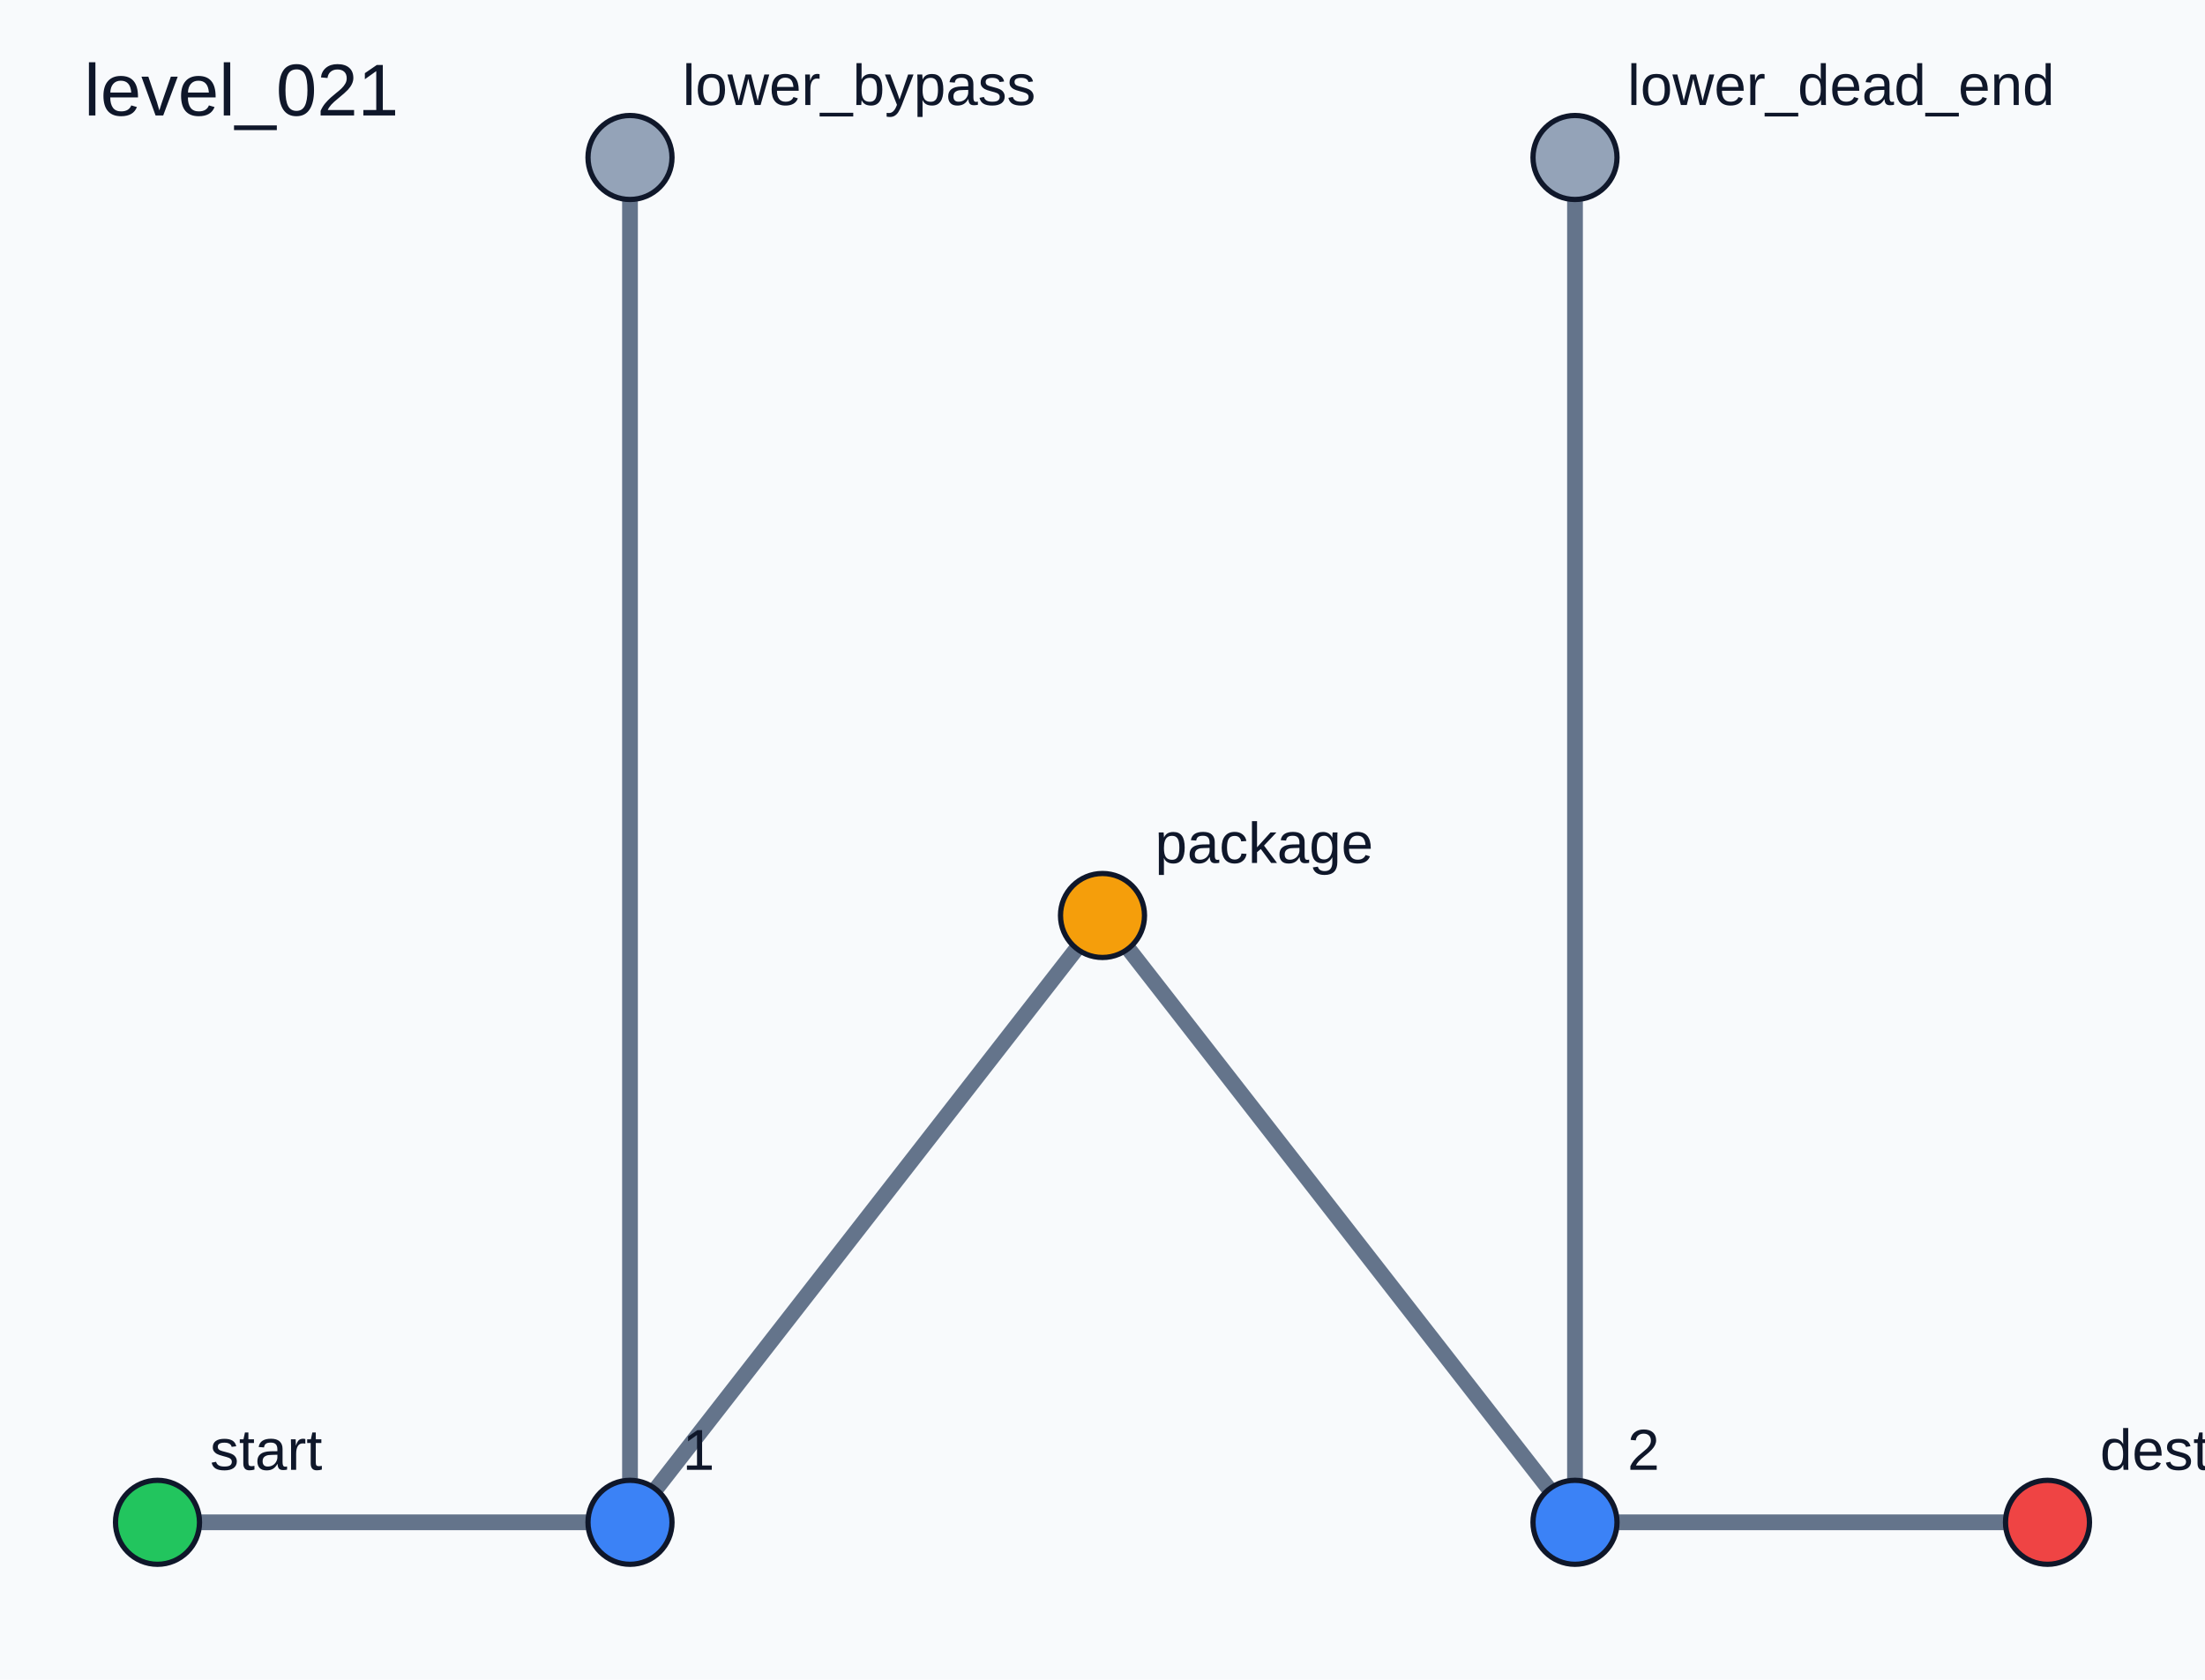
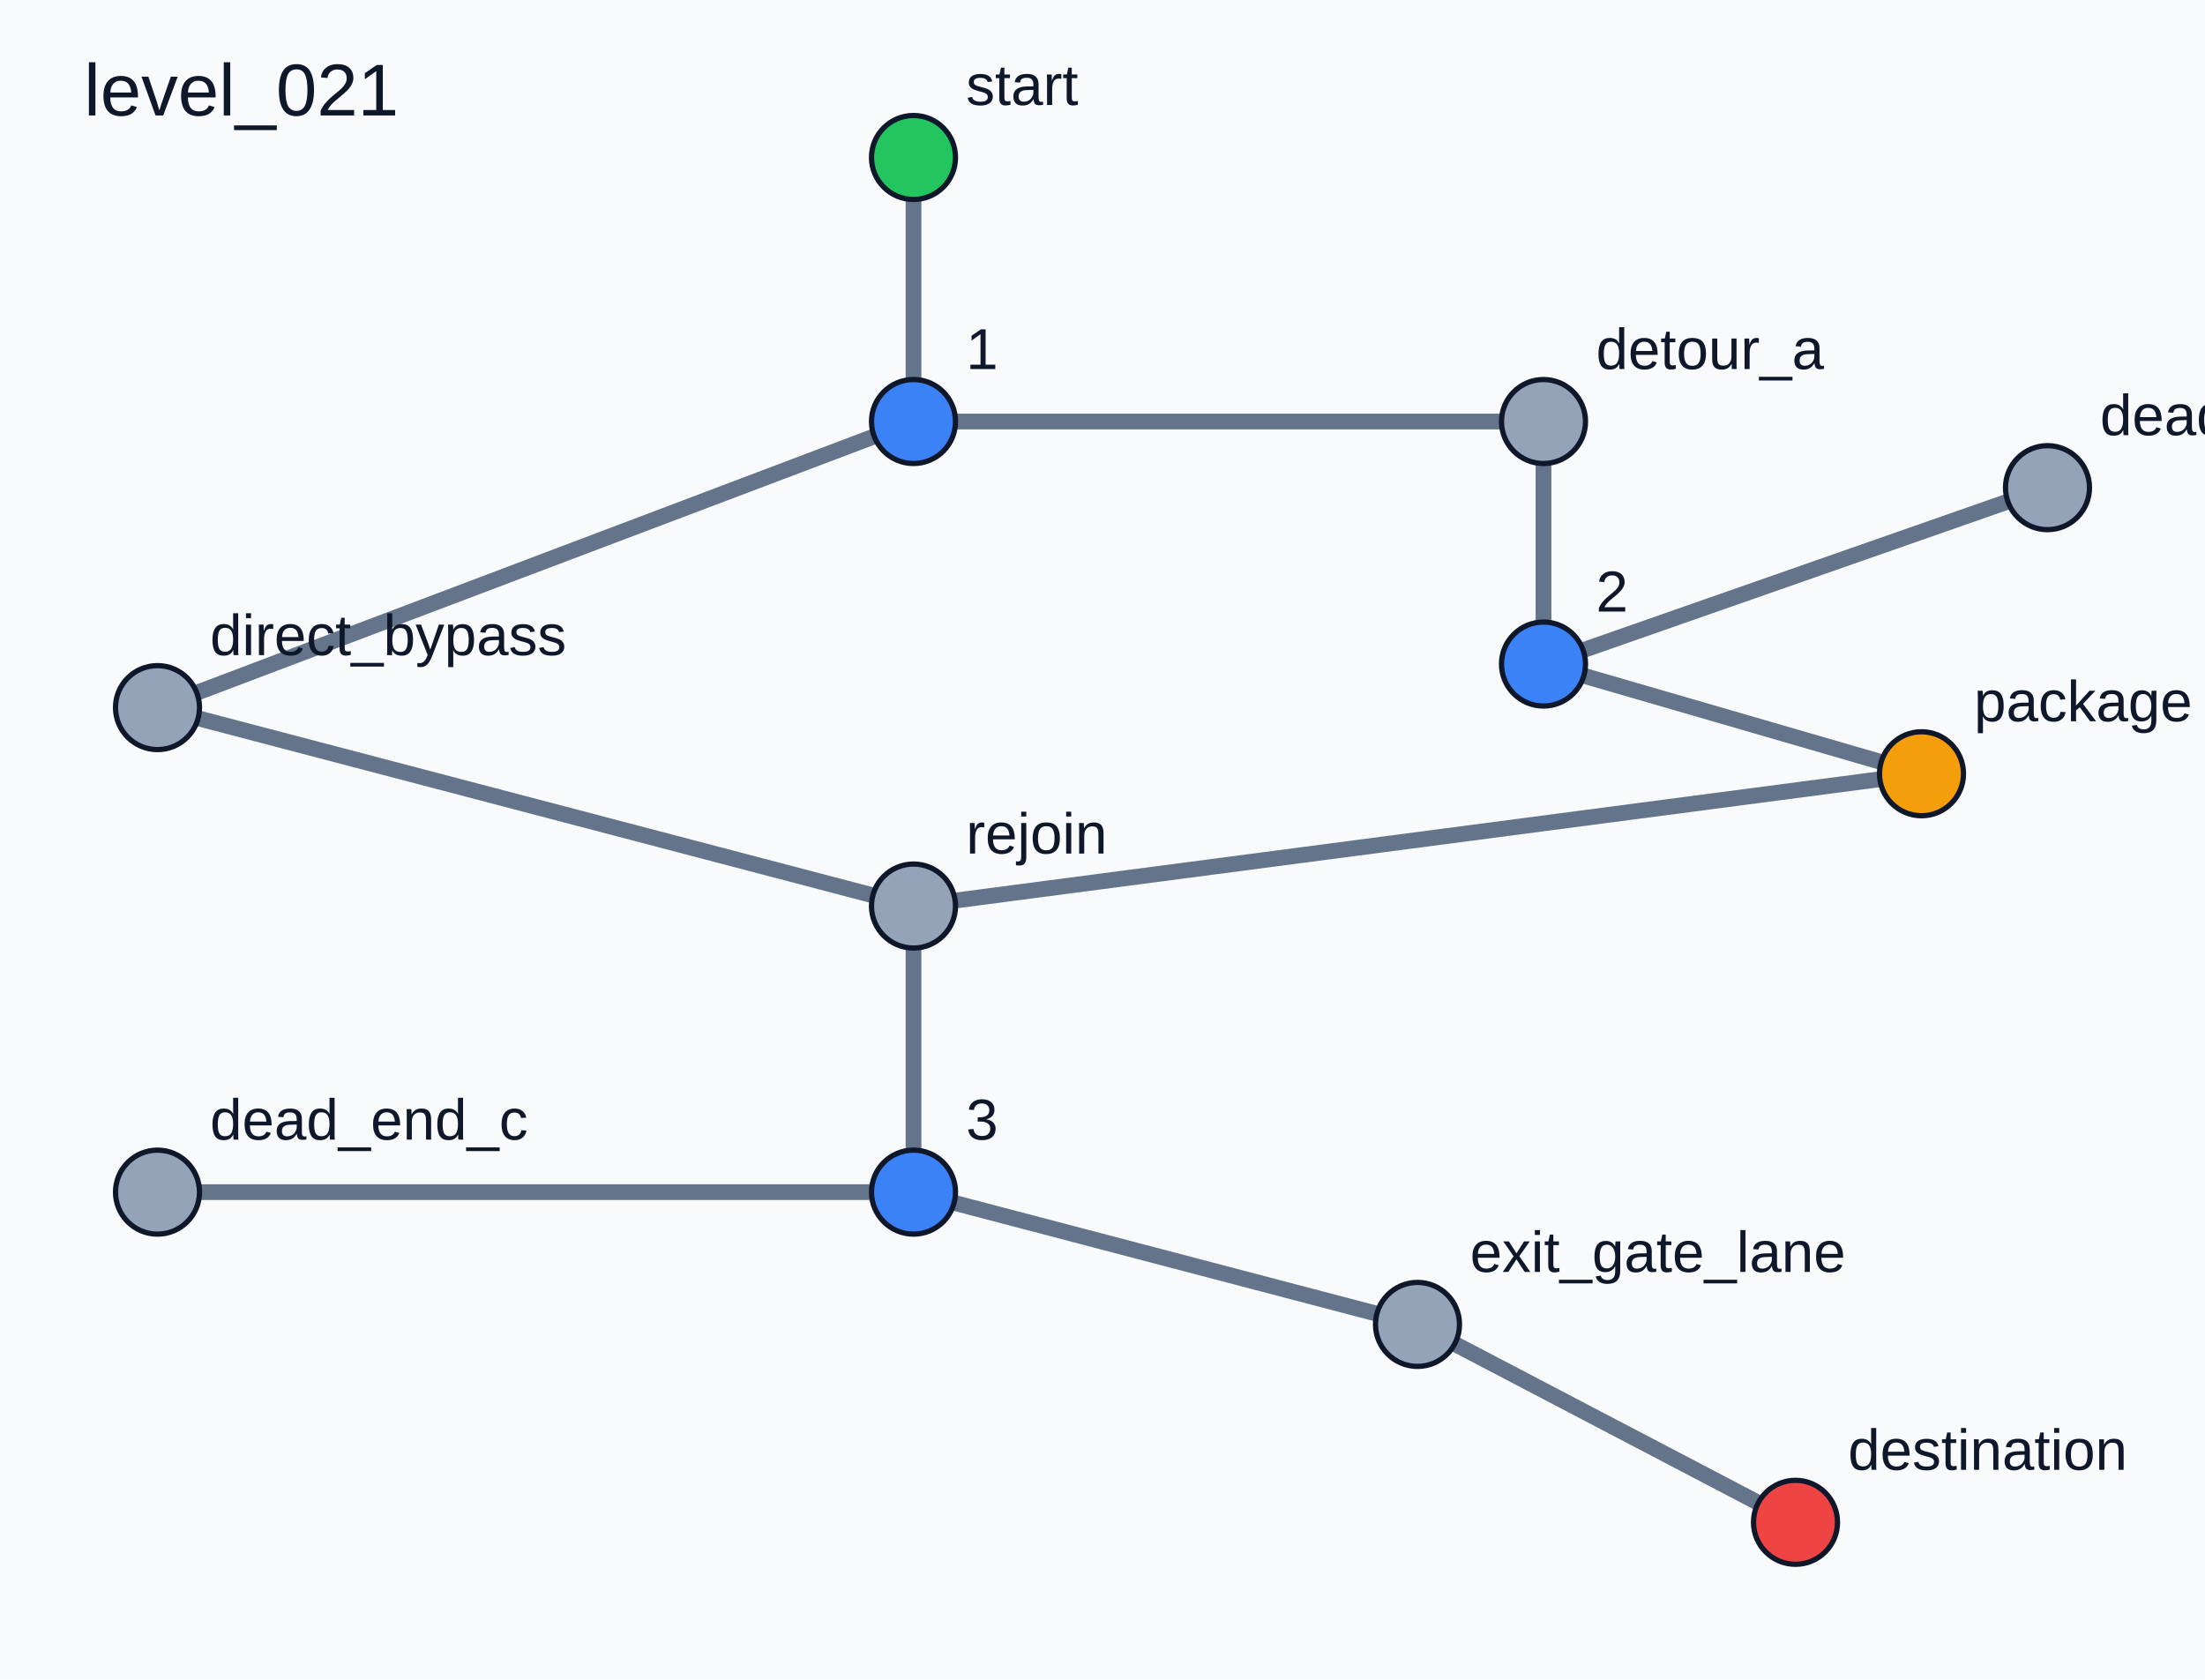
<svg xmlns="http://www.w3.org/2000/svg" width="420" height="320" viewBox="0 0 420 320">
  <rect width="100%" height="100%" fill="#f8fafc" />
  <text x="16" y="22" font-family="Arial" font-size="14" fill="#0f172a">level_021</text>
-   <line x1="30.0" y1="290.0" x2="120.0" y2="290.0" stroke="#64748b" stroke-width="3" />
-   <line x1="120.0" y1="290.0" x2="120.0" y2="30.0" stroke="#64748b" stroke-width="3" />
-   <line x1="120.0" y1="290.0" x2="210.0" y2="174.4" stroke="#64748b" stroke-width="3" />
-   <line x1="210.0" y1="174.4" x2="300.0" y2="290.0" stroke="#64748b" stroke-width="3" />
-   <line x1="300.0" y1="290.0" x2="300.0" y2="30.0" stroke="#64748b" stroke-width="3" />
-   <line x1="300.0" y1="290.0" x2="390.0" y2="290.0" stroke="#64748b" stroke-width="3" />
-   <circle cx="30.0" cy="290.0" r="8" fill="#22c55e" stroke="#0f172a" stroke-width="1" />
-   <text x="40.0" y="280.0" font-family="Arial" font-size="11" fill="#0f172a">start</text>
-   <circle cx="120.0" cy="290.0" r="8" fill="#3b82f6" stroke="#0f172a" stroke-width="1" />
-   <text x="130.0" y="280.0" font-family="Arial" font-size="11" fill="#0f172a">1</text>
-   <circle cx="120.0" cy="30.0" r="8" fill="#94a3b8" stroke="#0f172a" stroke-width="1" />
-   <text x="130.0" y="20.0" font-family="Arial" font-size="11" fill="#0f172a">lower_bypass</text>
-   <circle cx="210.0" cy="174.4" r="8" fill="#f59e0b" stroke="#0f172a" stroke-width="1" />
-   <text x="220.0" y="164.4" font-family="Arial" font-size="11" fill="#0f172a">package</text>
-   <circle cx="300.0" cy="290.0" r="8" fill="#3b82f6" stroke="#0f172a" stroke-width="1" />
-   <text x="310.0" y="280.0" font-family="Arial" font-size="11" fill="#0f172a">2</text>
-   <circle cx="300.0" cy="30.0" r="8" fill="#94a3b8" stroke="#0f172a" stroke-width="1" />
-   <text x="310.0" y="20.0" font-family="Arial" font-size="11" fill="#0f172a">lower_dead_end</text>
-   <circle cx="390.0" cy="290.0" r="8" fill="#ef4444" stroke="#0f172a" stroke-width="1" />
-   <text x="400.0" y="280.0" font-family="Arial" font-size="11" fill="#0f172a">destination</text>
+   <line x1="174.0" y1="30.0" x2="174.0" y2="80.3" stroke="#64748b" stroke-width="3" />
+   <line x1="174.0" y1="80.3" x2="30.0" y2="134.8" stroke="#64748b" stroke-width="3" />
+   <line x1="174.0" y1="80.3" x2="294.0" y2="80.3" stroke="#64748b" stroke-width="3" />
+   <line x1="30.0" y1="134.8" x2="174.0" y2="172.6" stroke="#64748b" stroke-width="3" />
+   <line x1="294.0" y1="80.3" x2="294.0" y2="126.5" stroke="#64748b" stroke-width="3" />
+   <line x1="294.0" y1="126.5" x2="390.0" y2="92.9" stroke="#64748b" stroke-width="3" />
+   <line x1="294.0" y1="126.5" x2="366.0" y2="147.4" stroke="#64748b" stroke-width="3" />
+   <line x1="366.0" y1="147.4" x2="174.0" y2="172.6" stroke="#64748b" stroke-width="3" />
+   <line x1="174.0" y1="172.6" x2="174.0" y2="227.1" stroke="#64748b" stroke-width="3" />
+   <line x1="174.0" y1="227.1" x2="30.0" y2="227.1" stroke="#64748b" stroke-width="3" />
+   <line x1="174.0" y1="227.1" x2="270.0" y2="252.3" stroke="#64748b" stroke-width="3" />
+   <line x1="270.0" y1="252.3" x2="342.0" y2="290.0" stroke="#64748b" stroke-width="3" />
+   <circle cx="174.0" cy="30.0" r="8" fill="#22c55e" stroke="#0f172a" stroke-width="1" />
+   <text x="184.0" y="20.0" font-family="Arial" font-size="11" fill="#0f172a">start</text>
+   <circle cx="174.0" cy="80.3" r="8" fill="#3b82f6" stroke="#0f172a" stroke-width="1" />
+   <text x="184.0" y="70.3" font-family="Arial" font-size="11" fill="#0f172a">1</text>
+   <circle cx="294.0" cy="80.3" r="8" fill="#94a3b8" stroke="#0f172a" stroke-width="1" />
+   <text x="304.0" y="70.3" font-family="Arial" font-size="11" fill="#0f172a">detour_a</text>
+   <circle cx="294.0" cy="126.5" r="8" fill="#3b82f6" stroke="#0f172a" stroke-width="1" />
+   <text x="304.0" y="116.5" font-family="Arial" font-size="11" fill="#0f172a">2</text>
+   <circle cx="366.0" cy="147.4" r="8" fill="#f59e0b" stroke="#0f172a" stroke-width="1" />
+   <text x="376.0" y="137.4" font-family="Arial" font-size="11" fill="#0f172a">package</text>
+   <circle cx="174.0" cy="172.6" r="8" fill="#94a3b8" stroke="#0f172a" stroke-width="1" />
+   <text x="184.0" y="162.6" font-family="Arial" font-size="11" fill="#0f172a">rejoin</text>
+   <circle cx="174.0" cy="227.1" r="8" fill="#3b82f6" stroke="#0f172a" stroke-width="1" />
+   <text x="184.0" y="217.1" font-family="Arial" font-size="11" fill="#0f172a">3</text>
+   <circle cx="270.0" cy="252.3" r="8" fill="#94a3b8" stroke="#0f172a" stroke-width="1" />
+   <text x="280.0" y="242.3" font-family="Arial" font-size="11" fill="#0f172a">exit_gate_lane</text>
+   <circle cx="342.0" cy="290.0" r="8" fill="#ef4444" stroke="#0f172a" stroke-width="1" />
+   <text x="352.0" y="280.0" font-family="Arial" font-size="11" fill="#0f172a">destination</text>
+   <circle cx="30.0" cy="134.8" r="8" fill="#94a3b8" stroke="#0f172a" stroke-width="1" />
+   <text x="40.0" y="124.8" font-family="Arial" font-size="11" fill="#0f172a">direct_bypass</text>
+   <circle cx="390.0" cy="92.9" r="8" fill="#94a3b8" stroke="#0f172a" stroke-width="1" />
+   <text x="400.0" y="82.9" font-family="Arial" font-size="11" fill="#0f172a">dead_end_b</text>
+   <circle cx="30.0" cy="227.1" r="8" fill="#94a3b8" stroke="#0f172a" stroke-width="1" />
+   <text x="40.0" y="217.1" font-family="Arial" font-size="11" fill="#0f172a">dead_end_c</text>
</svg>
